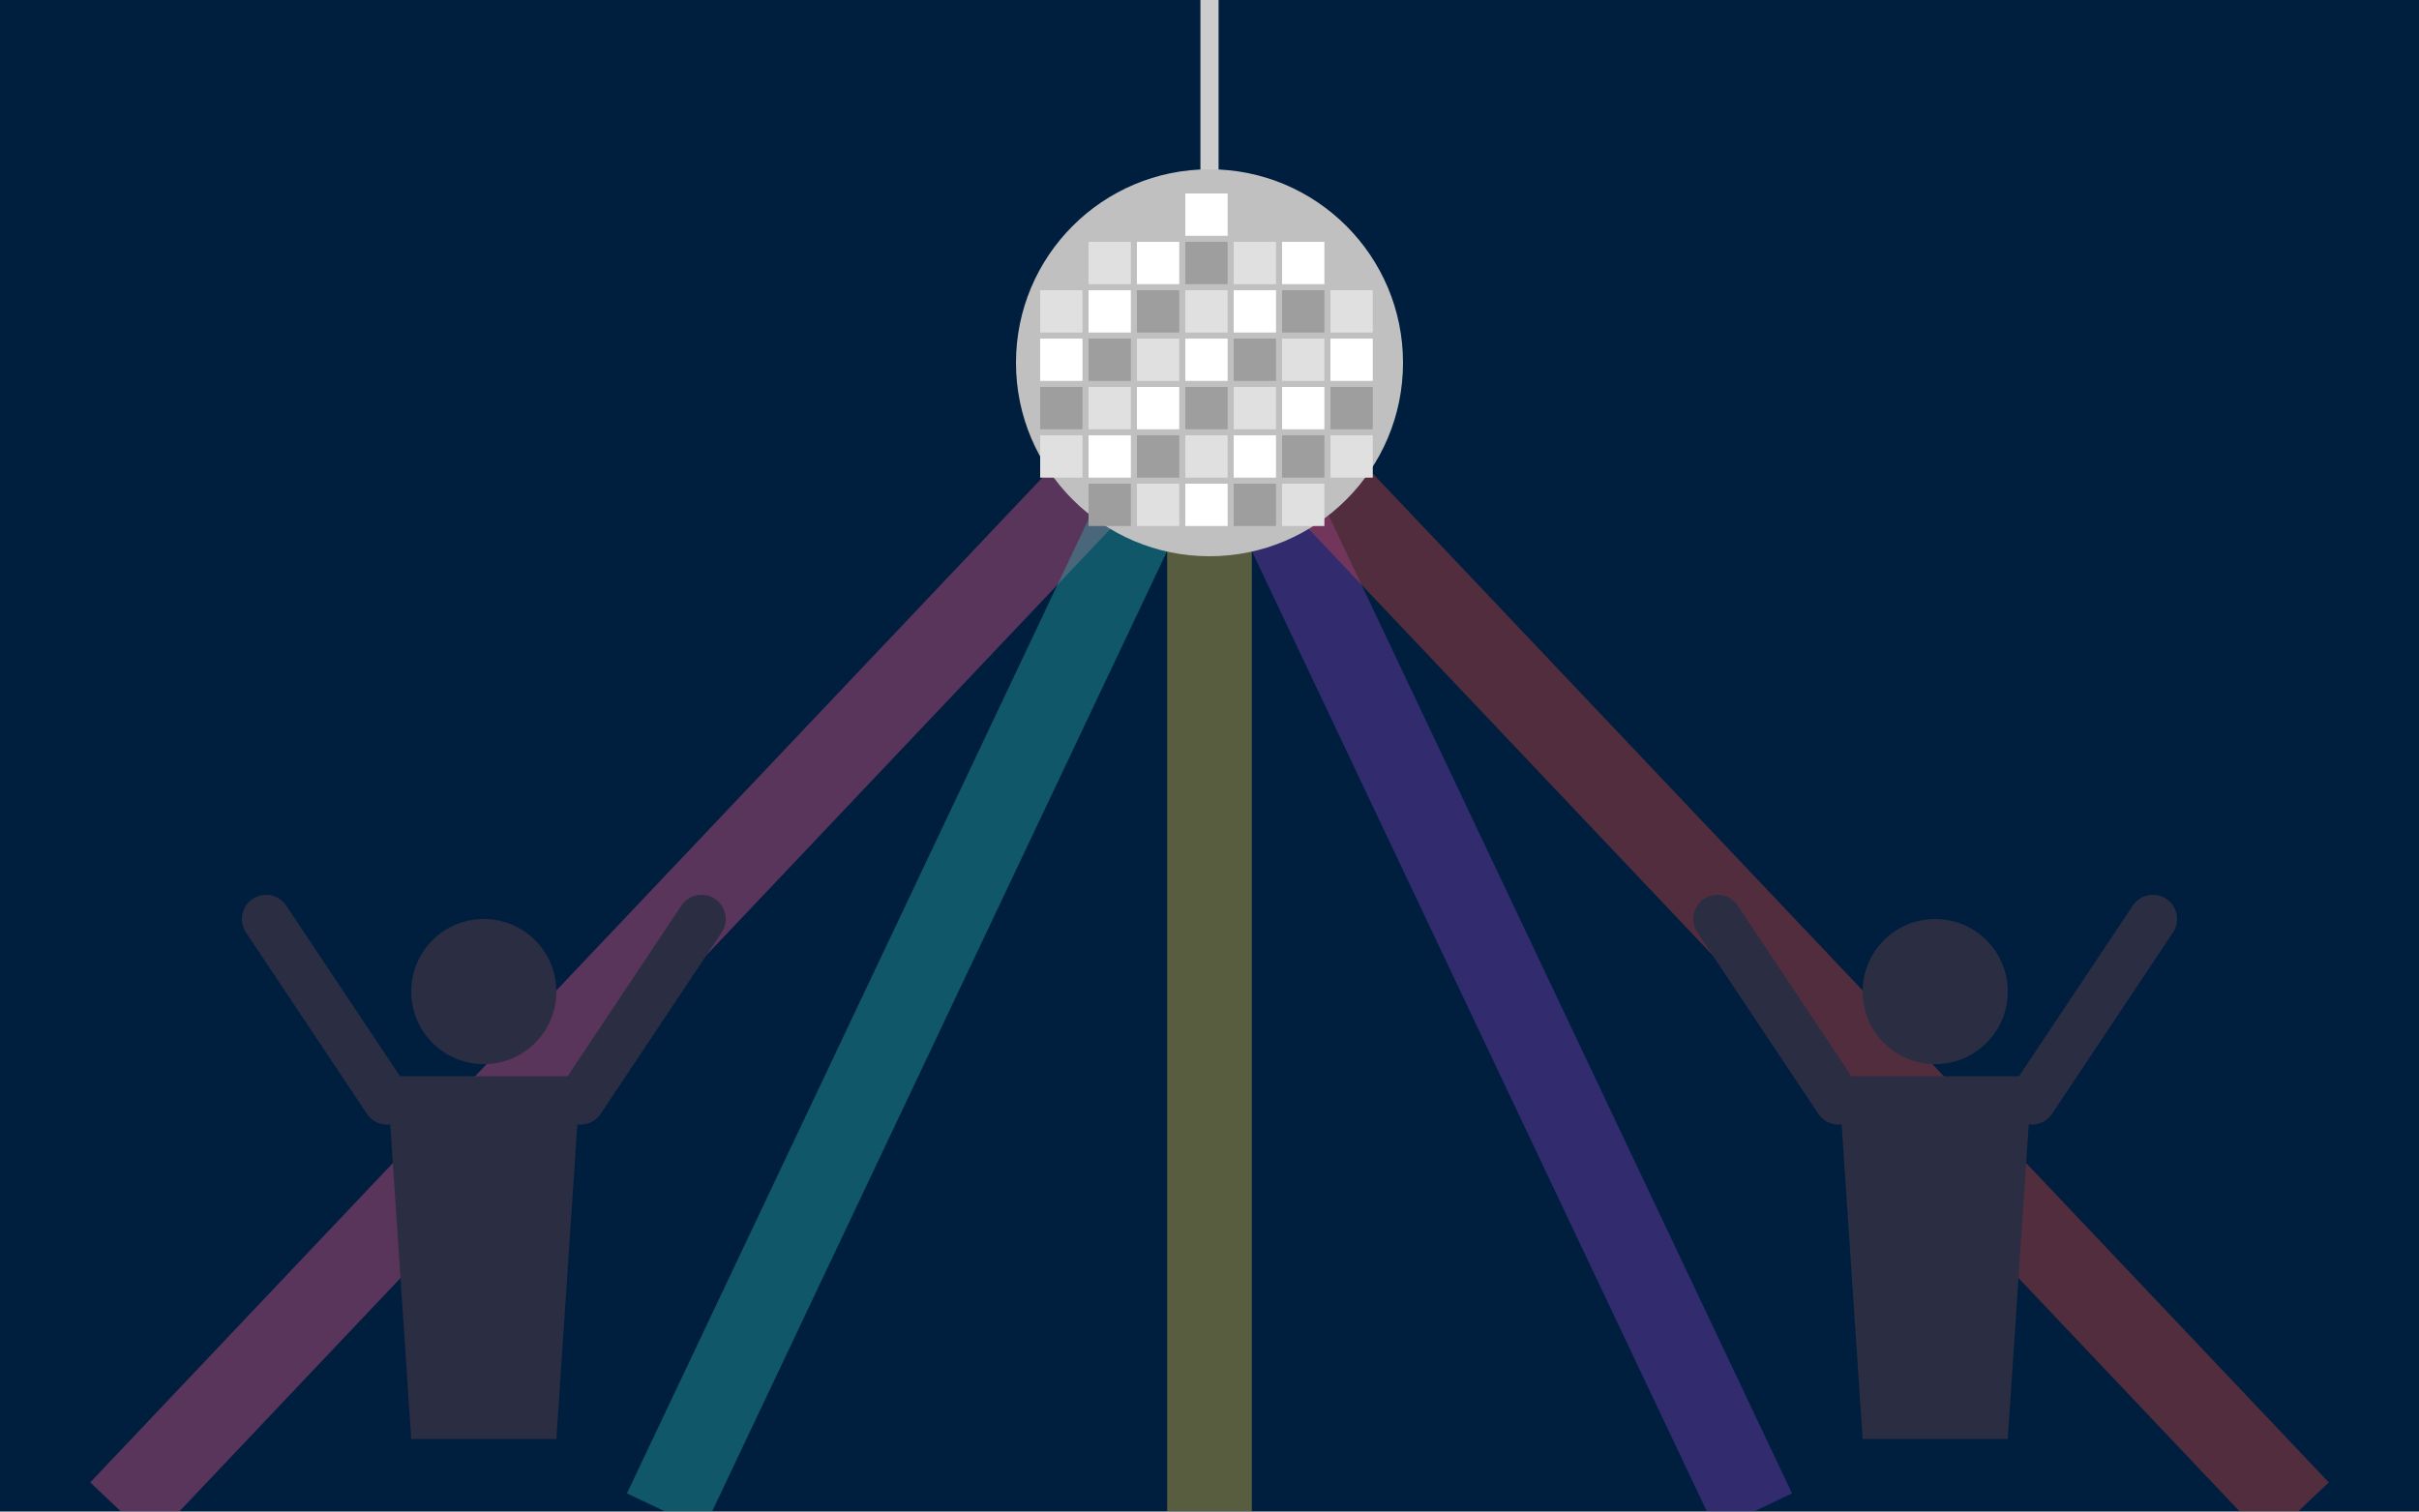
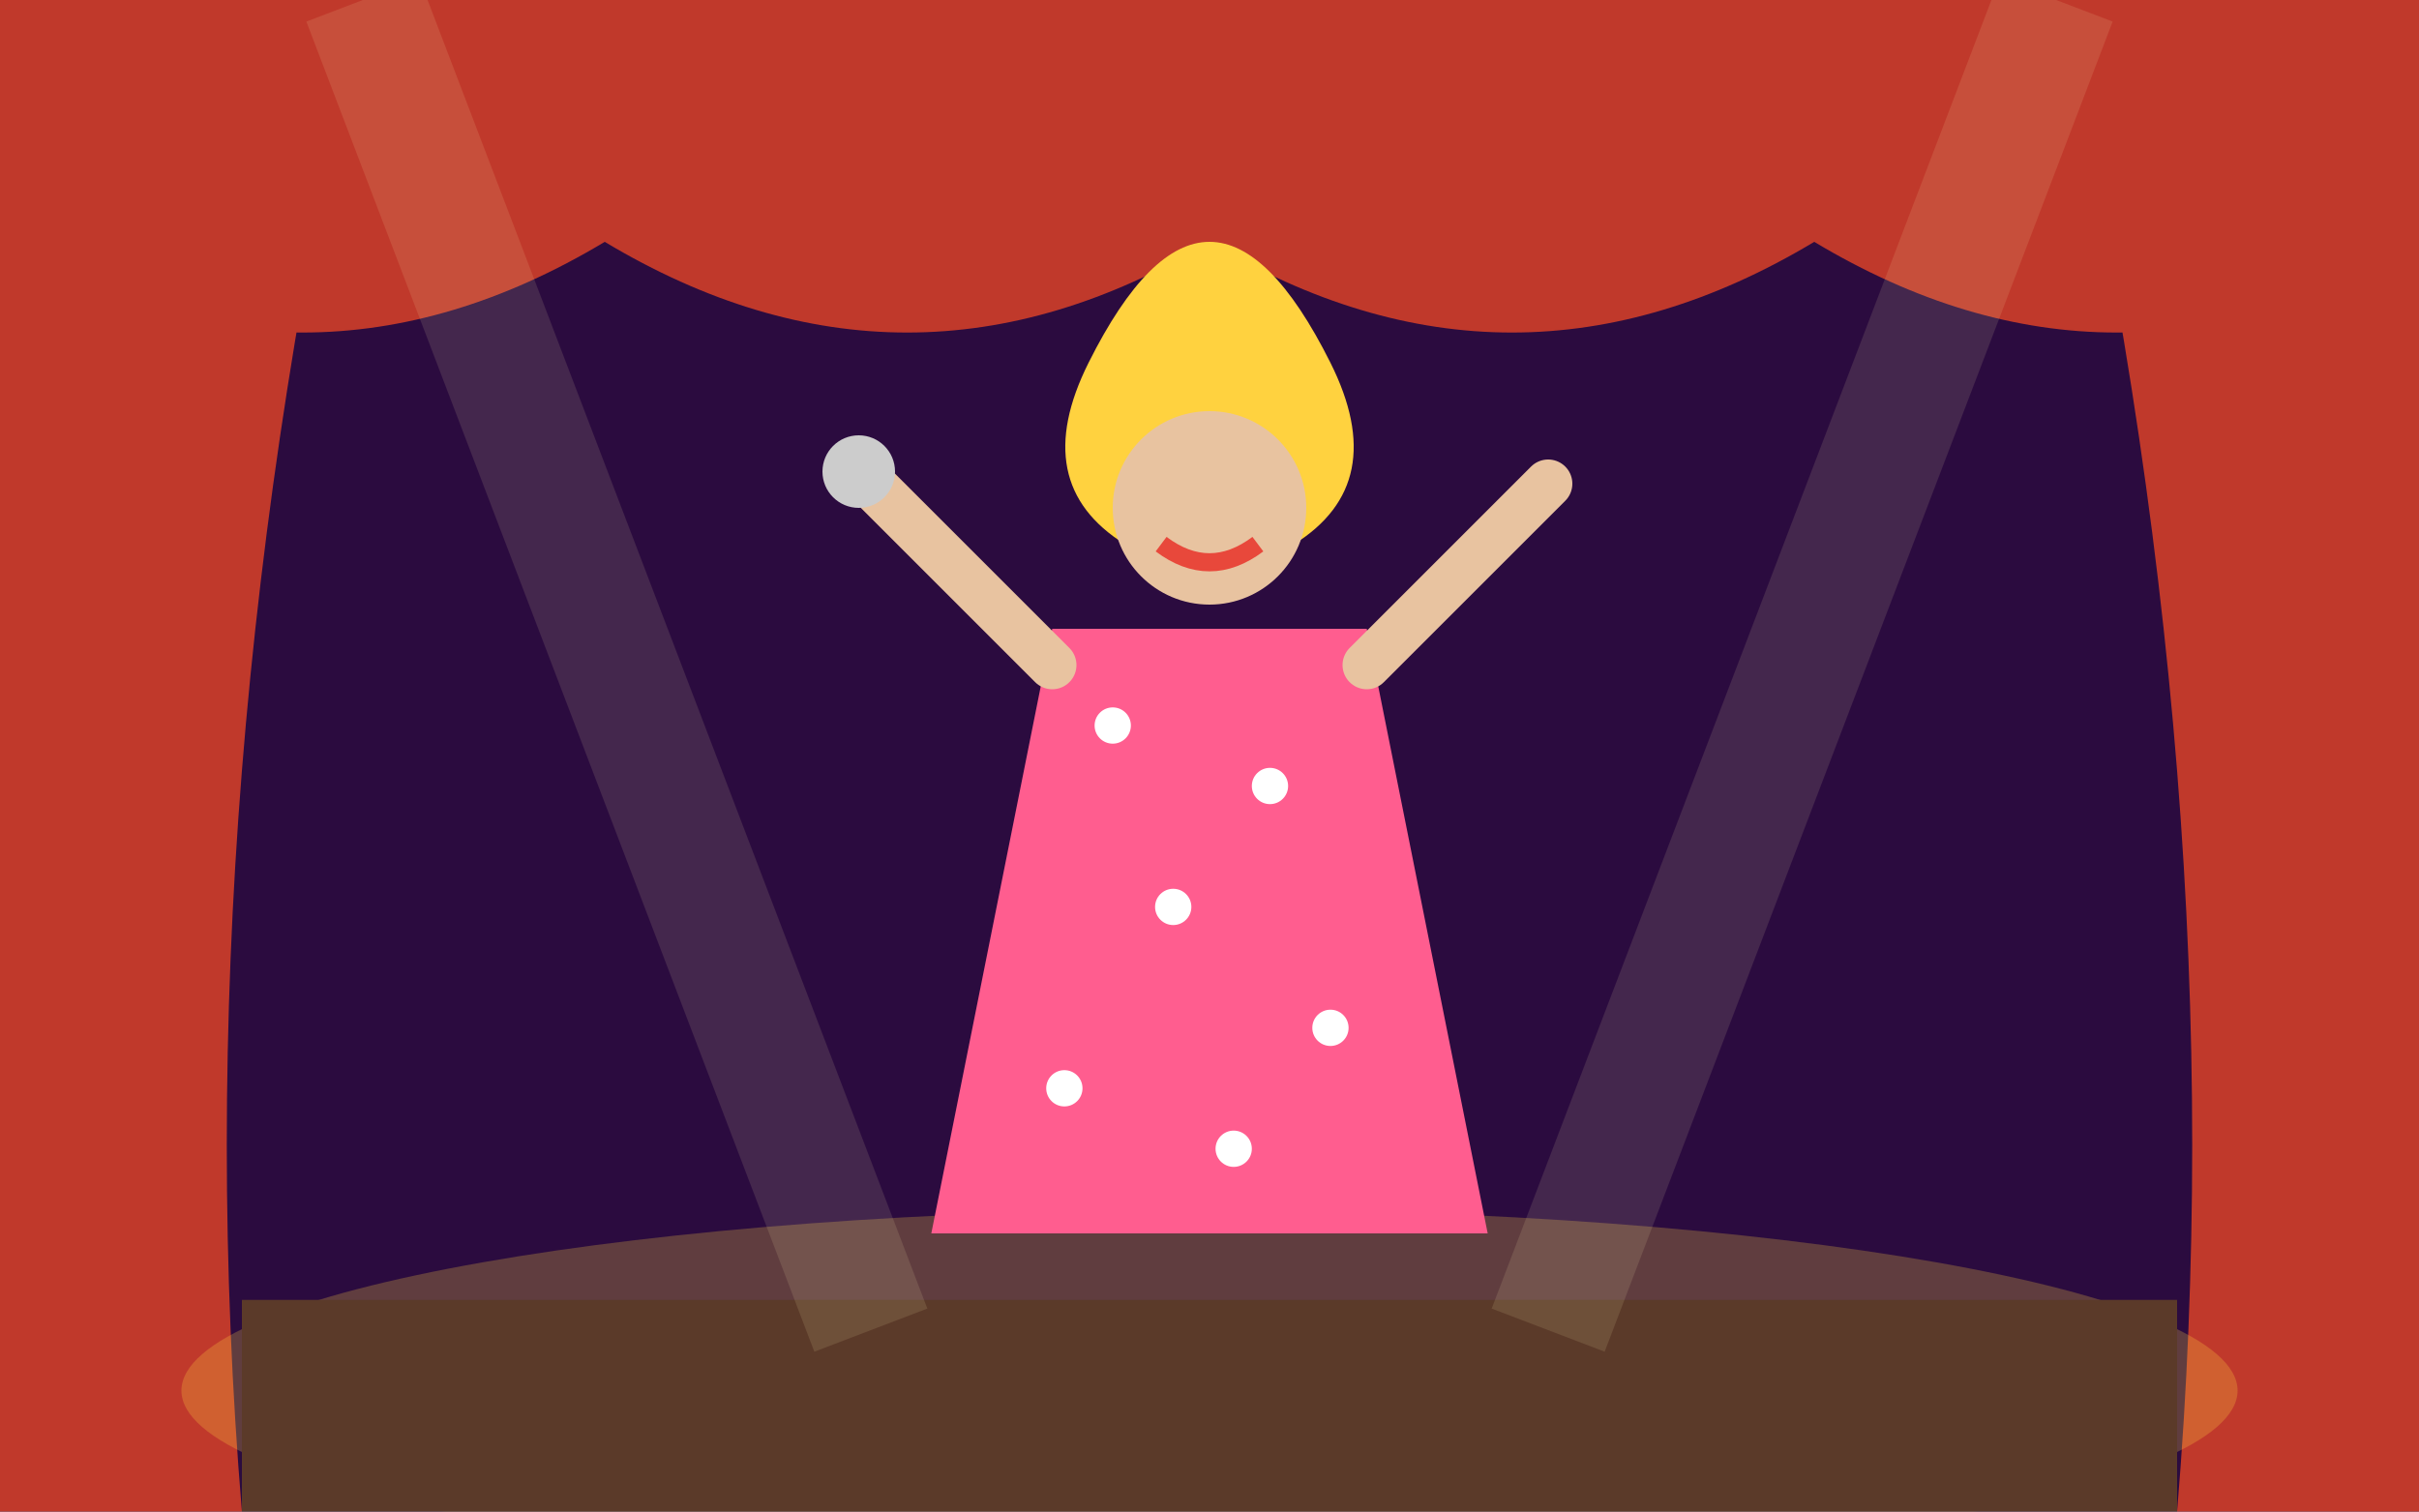
<svg xmlns="http://www.w3.org/2000/svg" viewBox="0 0 400 250" preserveAspectRatio="xMidYMid slice">
  <rect width="400" height="250" fill="#FFF" />
-   <rect width="400" height="250" fill="#001F3F" />
-   <path d="M200 60 L20 250" stroke="#FF5D8F" stroke-width="14" opacity=".35" />
-   <path d="M200 60 L110 250" stroke="#2EC4B6" stroke-width="14" opacity=".35" />
-   <path d="M200 60 L200 250" stroke="#FFD23F" stroke-width="14" opacity=".35" />
-   <path d="M200 60 L290 250" stroke="#8E44C9" stroke-width="14" opacity=".35" />
-   <path d="M200 60 L380 250" stroke="#E8483B" stroke-width="14" opacity=".35" />
-   <line x1="200" y1="0" x2="200" y2="30" stroke="#ccc" stroke-width="3" />
-   <circle cx="200" cy="60" r="32" fill="#C0C0C0" />
-   <rect x="172" y="48" width="7" height="7" fill="#E0E0E0" />
-   <rect x="172" y="56" width="7" height="7" fill="#fff" />
-   <rect x="172" y="64" width="7" height="7" fill="#9E9E9E" />
-   <rect x="172" y="72" width="7" height="7" fill="#E0E0E0" />
-   <rect x="180" y="40" width="7" height="7" fill="#E0E0E0" />
-   <rect x="180" y="48" width="7" height="7" fill="#fff" />
-   <rect x="180" y="56" width="7" height="7" fill="#9E9E9E" />
-   <rect x="180" y="64" width="7" height="7" fill="#E0E0E0" />
-   <rect x="180" y="72" width="7" height="7" fill="#fff" />
-   <rect x="180" y="80" width="7" height="7" fill="#9E9E9E" />
-   <rect x="188" y="40" width="7" height="7" fill="#fff" />
-   <rect x="188" y="48" width="7" height="7" fill="#9E9E9E" />
-   <rect x="188" y="56" width="7" height="7" fill="#E0E0E0" />
-   <rect x="188" y="64" width="7" height="7" fill="#fff" />
-   <rect x="188" y="72" width="7" height="7" fill="#9E9E9E" />
-   <rect x="188" y="80" width="7" height="7" fill="#E0E0E0" />
-   <rect x="196" y="32" width="7" height="7" fill="#fff" />
-   <rect x="196" y="40" width="7" height="7" fill="#9E9E9E" />
-   <rect x="196" y="48" width="7" height="7" fill="#E0E0E0" />
-   <rect x="196" y="56" width="7" height="7" fill="#fff" />
-   <rect x="196" y="64" width="7" height="7" fill="#9E9E9E" />
-   <rect x="196" y="72" width="7" height="7" fill="#E0E0E0" />
-   <rect x="196" y="80" width="7" height="7" fill="#fff" />
-   <rect x="204" y="40" width="7" height="7" fill="#E0E0E0" />
-   <rect x="204" y="48" width="7" height="7" fill="#fff" />
-   <rect x="204" y="56" width="7" height="7" fill="#9E9E9E" />
-   <rect x="204" y="64" width="7" height="7" fill="#E0E0E0" />
-   <rect x="204" y="72" width="7" height="7" fill="#fff" />
-   <rect x="204" y="80" width="7" height="7" fill="#9E9E9E" />
-   <rect x="212" y="40" width="7" height="7" fill="#fff" />
-   <rect x="212" y="48" width="7" height="7" fill="#9E9E9E" />
-   <rect x="212" y="56" width="7" height="7" fill="#E0E0E0" />
-   <rect x="212" y="64" width="7" height="7" fill="#fff" />
-   <rect x="212" y="72" width="7" height="7" fill="#9E9E9E" />
-   <rect x="212" y="80" width="7" height="7" fill="#E0E0E0" />
-   <rect x="220" y="48" width="7" height="7" fill="#E0E0E0" />
-   <rect x="220" y="56" width="7" height="7" fill="#fff" />
-   <rect x="220" y="64" width="7" height="7" fill="#9E9E9E" />
-   <rect x="220" y="72" width="7" height="7" fill="#E0E0E0" />
-   <g transform="translate(80,200)">
-     <circle cx="0" cy="-36" r="12" fill="#2B2D42" />
-     <path d="M-16 -22 h32 l-4 60 h-24z" fill="#2B2D42" />
-     <path d="M-16 -18 l-20 -30 M16 -18 l20 -30" stroke="#2B2D42" stroke-width="8" stroke-linecap="round" />
+   <rect width="400" height="250" fill="#2B0B3F" />
+   <path d="M0 0 h400 v40 q-50 30 -100 0 q-50 30 -100 0 q-50 30 -100 0 q-50 30 -100 0z" fill="#C0392B" />
+   <path d="M0 0 v250 h40 q-10 -120 20 -250z M400 0 v250 h-40 q10 -120 -20 -250z" fill="#C0392B" />
+   <ellipse cx="200" cy="230" rx="170" ry="30" fill="#FFD23F" opacity=".25" />
+   <rect x="40" y="215" width="320" height="35" fill="#5B3A29" />
+   <g transform="translate(200,120)">
+     <path d="M-20 -60 q20 -40 40 0 q10 20 -6 30 h-28 q-16 -10 -6 -30z" fill="#FFD23F" />
+     <circle cx="0" cy="-36" r="16" fill="#E8C3A0" />
+     <path d="M-8 -30 q8 6 16 0" stroke="#E8483B" stroke-width="3" fill="none" />
+     <path d="M-26 -16 h52 l20 100 h-92z" fill="#FF5D8F" />
+     <circle cx="-16" cy="0" r="3" fill="#fff" />
+     <circle cx="10" cy="10" r="3" fill="#fff" />
+     <circle cx="-6" cy="30" r="3" fill="#fff" />
+     <circle cx="20" cy="50" r="3" fill="#fff" />
+     <circle cx="-24" cy="60" r="3" fill="#fff" />
+     <circle cx="4" cy="70" r="3" fill="#fff" />
+     <path d="M-26 -10 l-30 -30 M26 -10 l30 -30" stroke="#E8C3A0" stroke-width="8" stroke-linecap="round" />
+     <circle cx="-58" cy="-42" r="6" fill="#ccc" />
  </g>
-   <g transform="translate(320,200)">
-     <circle cx="0" cy="-36" r="12" fill="#2B2D42" />
-     <path d="M-16 -22 h32 l-4 60 h-24z" fill="#2B2D42" />
-     <path d="M-16 -18 l-20 -30 M16 -18 l20 -30" stroke="#2B2D42" stroke-width="8" stroke-linecap="round" />
-   </g>
+   <path d="M60 0 L144.0 220" stroke="#FFF3B0" stroke-width="20" opacity=".12" />
+   <path d="M340 0 L256.0 220" stroke="#FFF3B0" stroke-width="20" opacity=".12" />
</svg>
